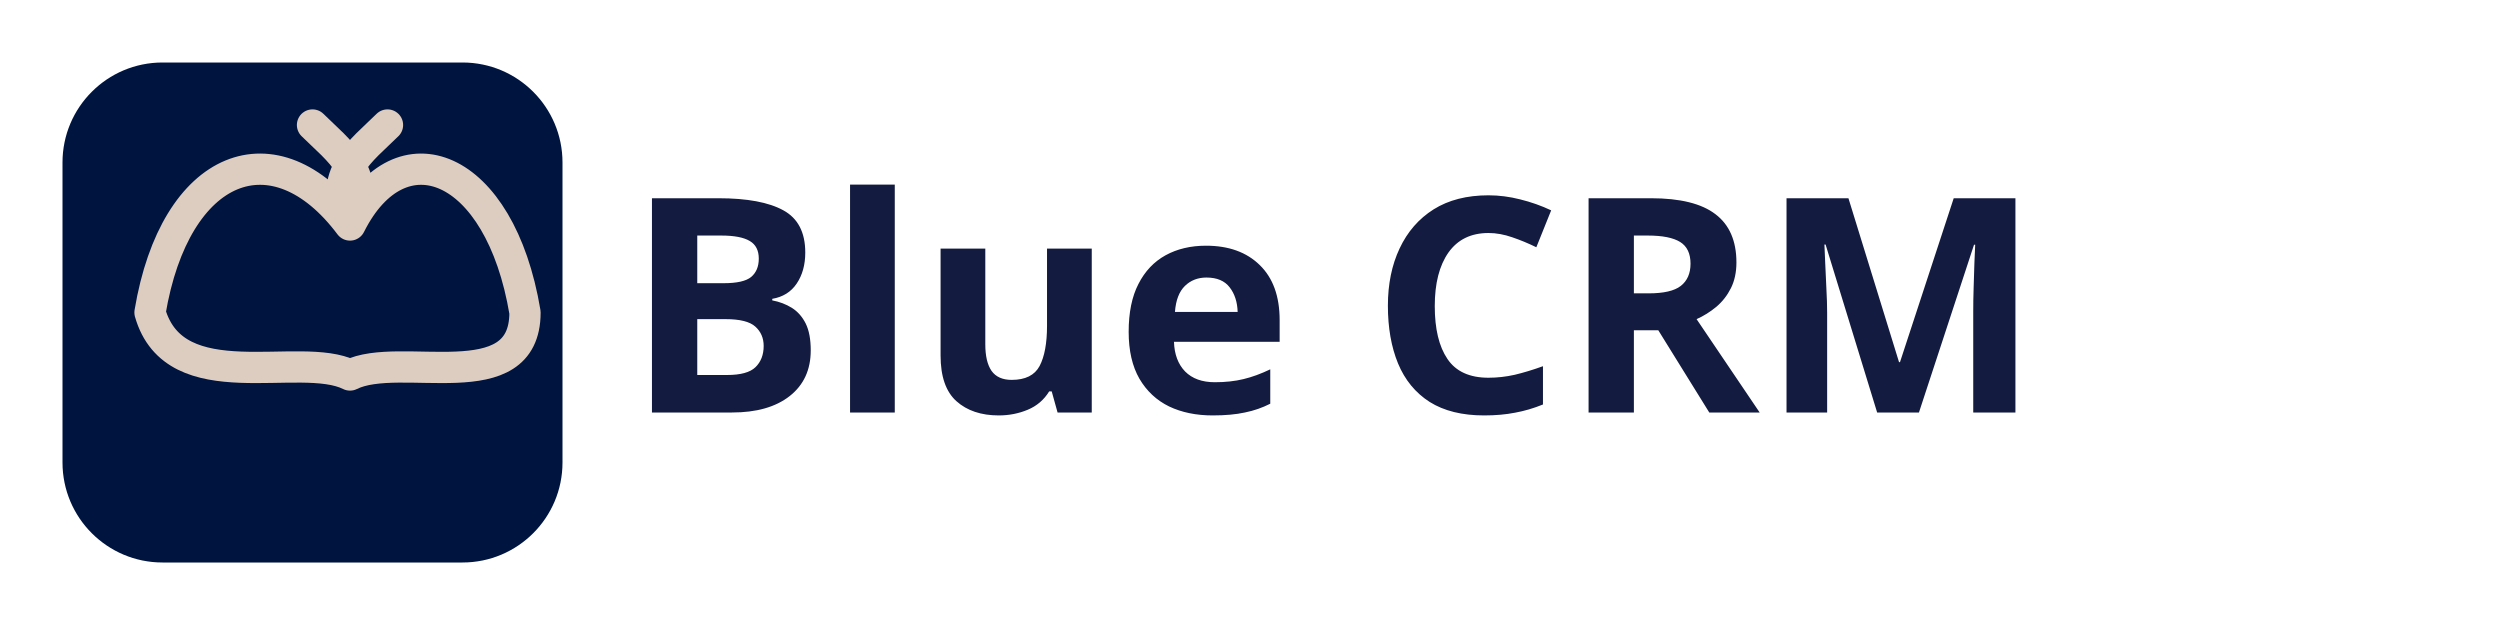
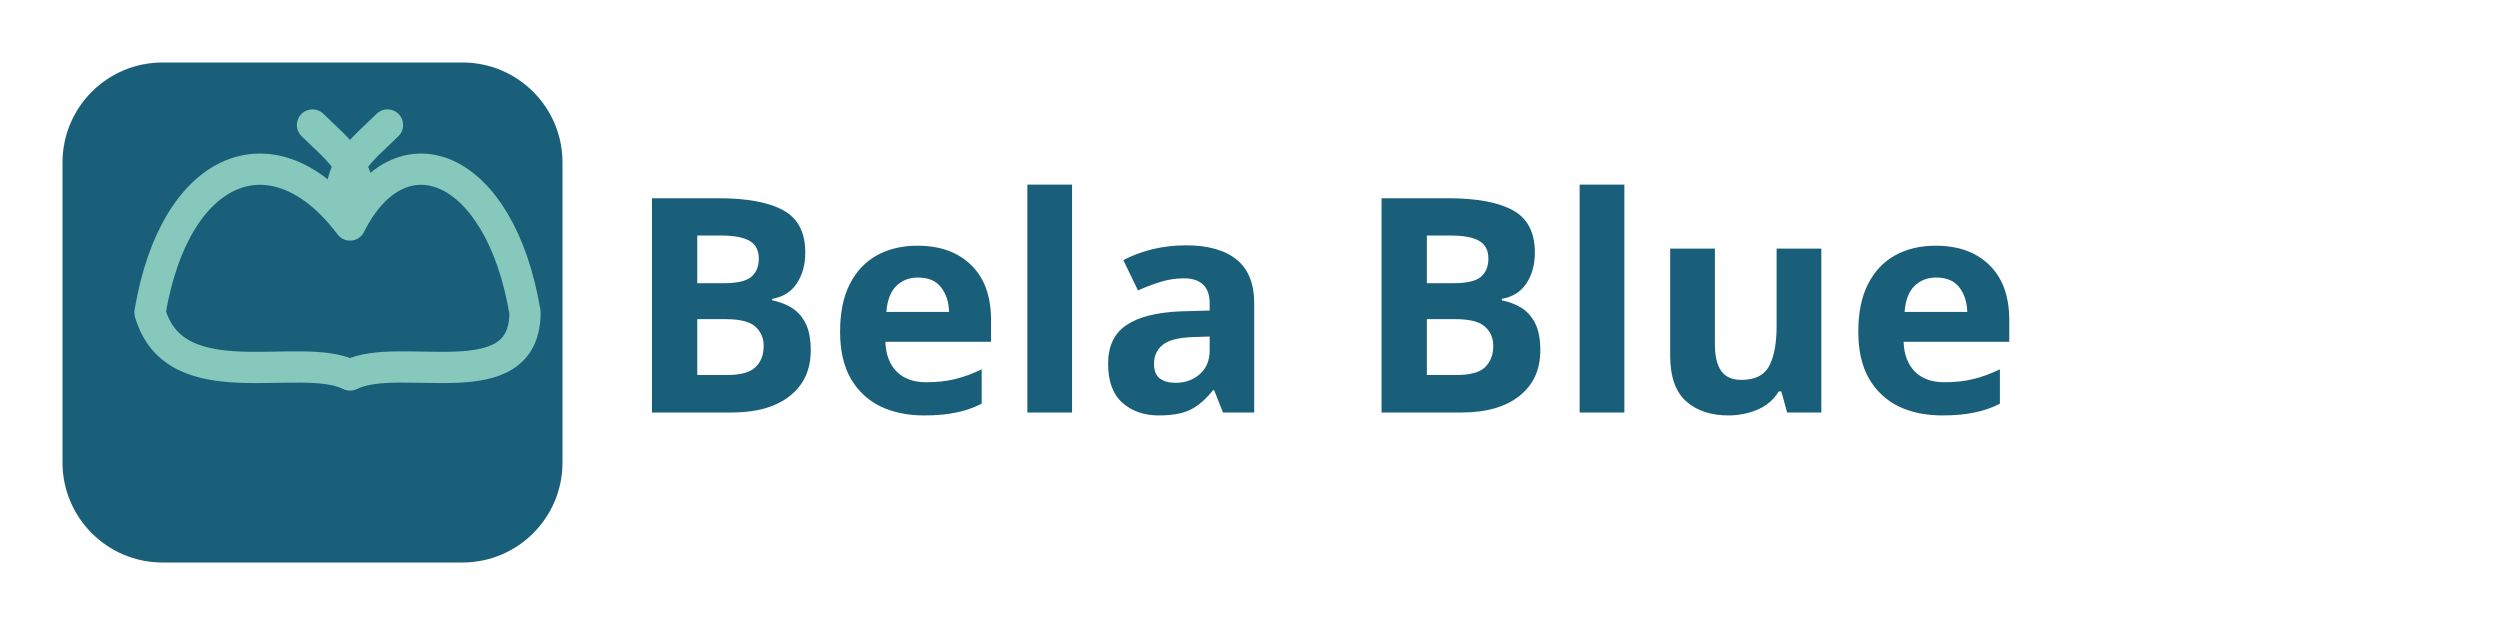
<svg xmlns="http://www.w3.org/2000/svg" width="200" height="50" viewBox="0 0 200 50">
  <style>
-     .text { font: bold 24px sans-serif; fill: #131b40; }
-     .background { fill: #001440; }
-     .butterfly { fill: none; stroke: #ddcdc0; stroke-width: 2.5; }
+     .text { font: bold 24px sans-serif; fill: #1A5F7A; }
+     .background { fill: #1A5F7A; }
+     .butterfly { fill: none; stroke: #86C8BC; stroke-width: 2.5; }
    
    @keyframes flutter {
      0%, 100% { transform: translateY(0); }
      50% { transform: translateY(-2px); }
    }
    .butterfly-container {
      transform-origin: center;
      animation: flutter 3s ease-in-out infinite;
    }
  </style>
  <rect width="40" height="40" x="5" y="5" rx="8" class="background" />
  <g class="butterfly-container">
    <path d="M12,25             C14,13 22,10 28,18            C32,10 40,13 42,25            C42,32 32,28 28,30            C24,28 14,32 12,25            M28,18            C30,14 27,12 25,10            M28,18            C26,14 29,12 31,10" class="butterfly" stroke-linecap="round" stroke-linejoin="round" />
  </g>
-   <text x="50" y="33" class="text">Blue CRM</text>
+   <text x="50" y="33" class="text">Bela Blue</text>
</svg>
